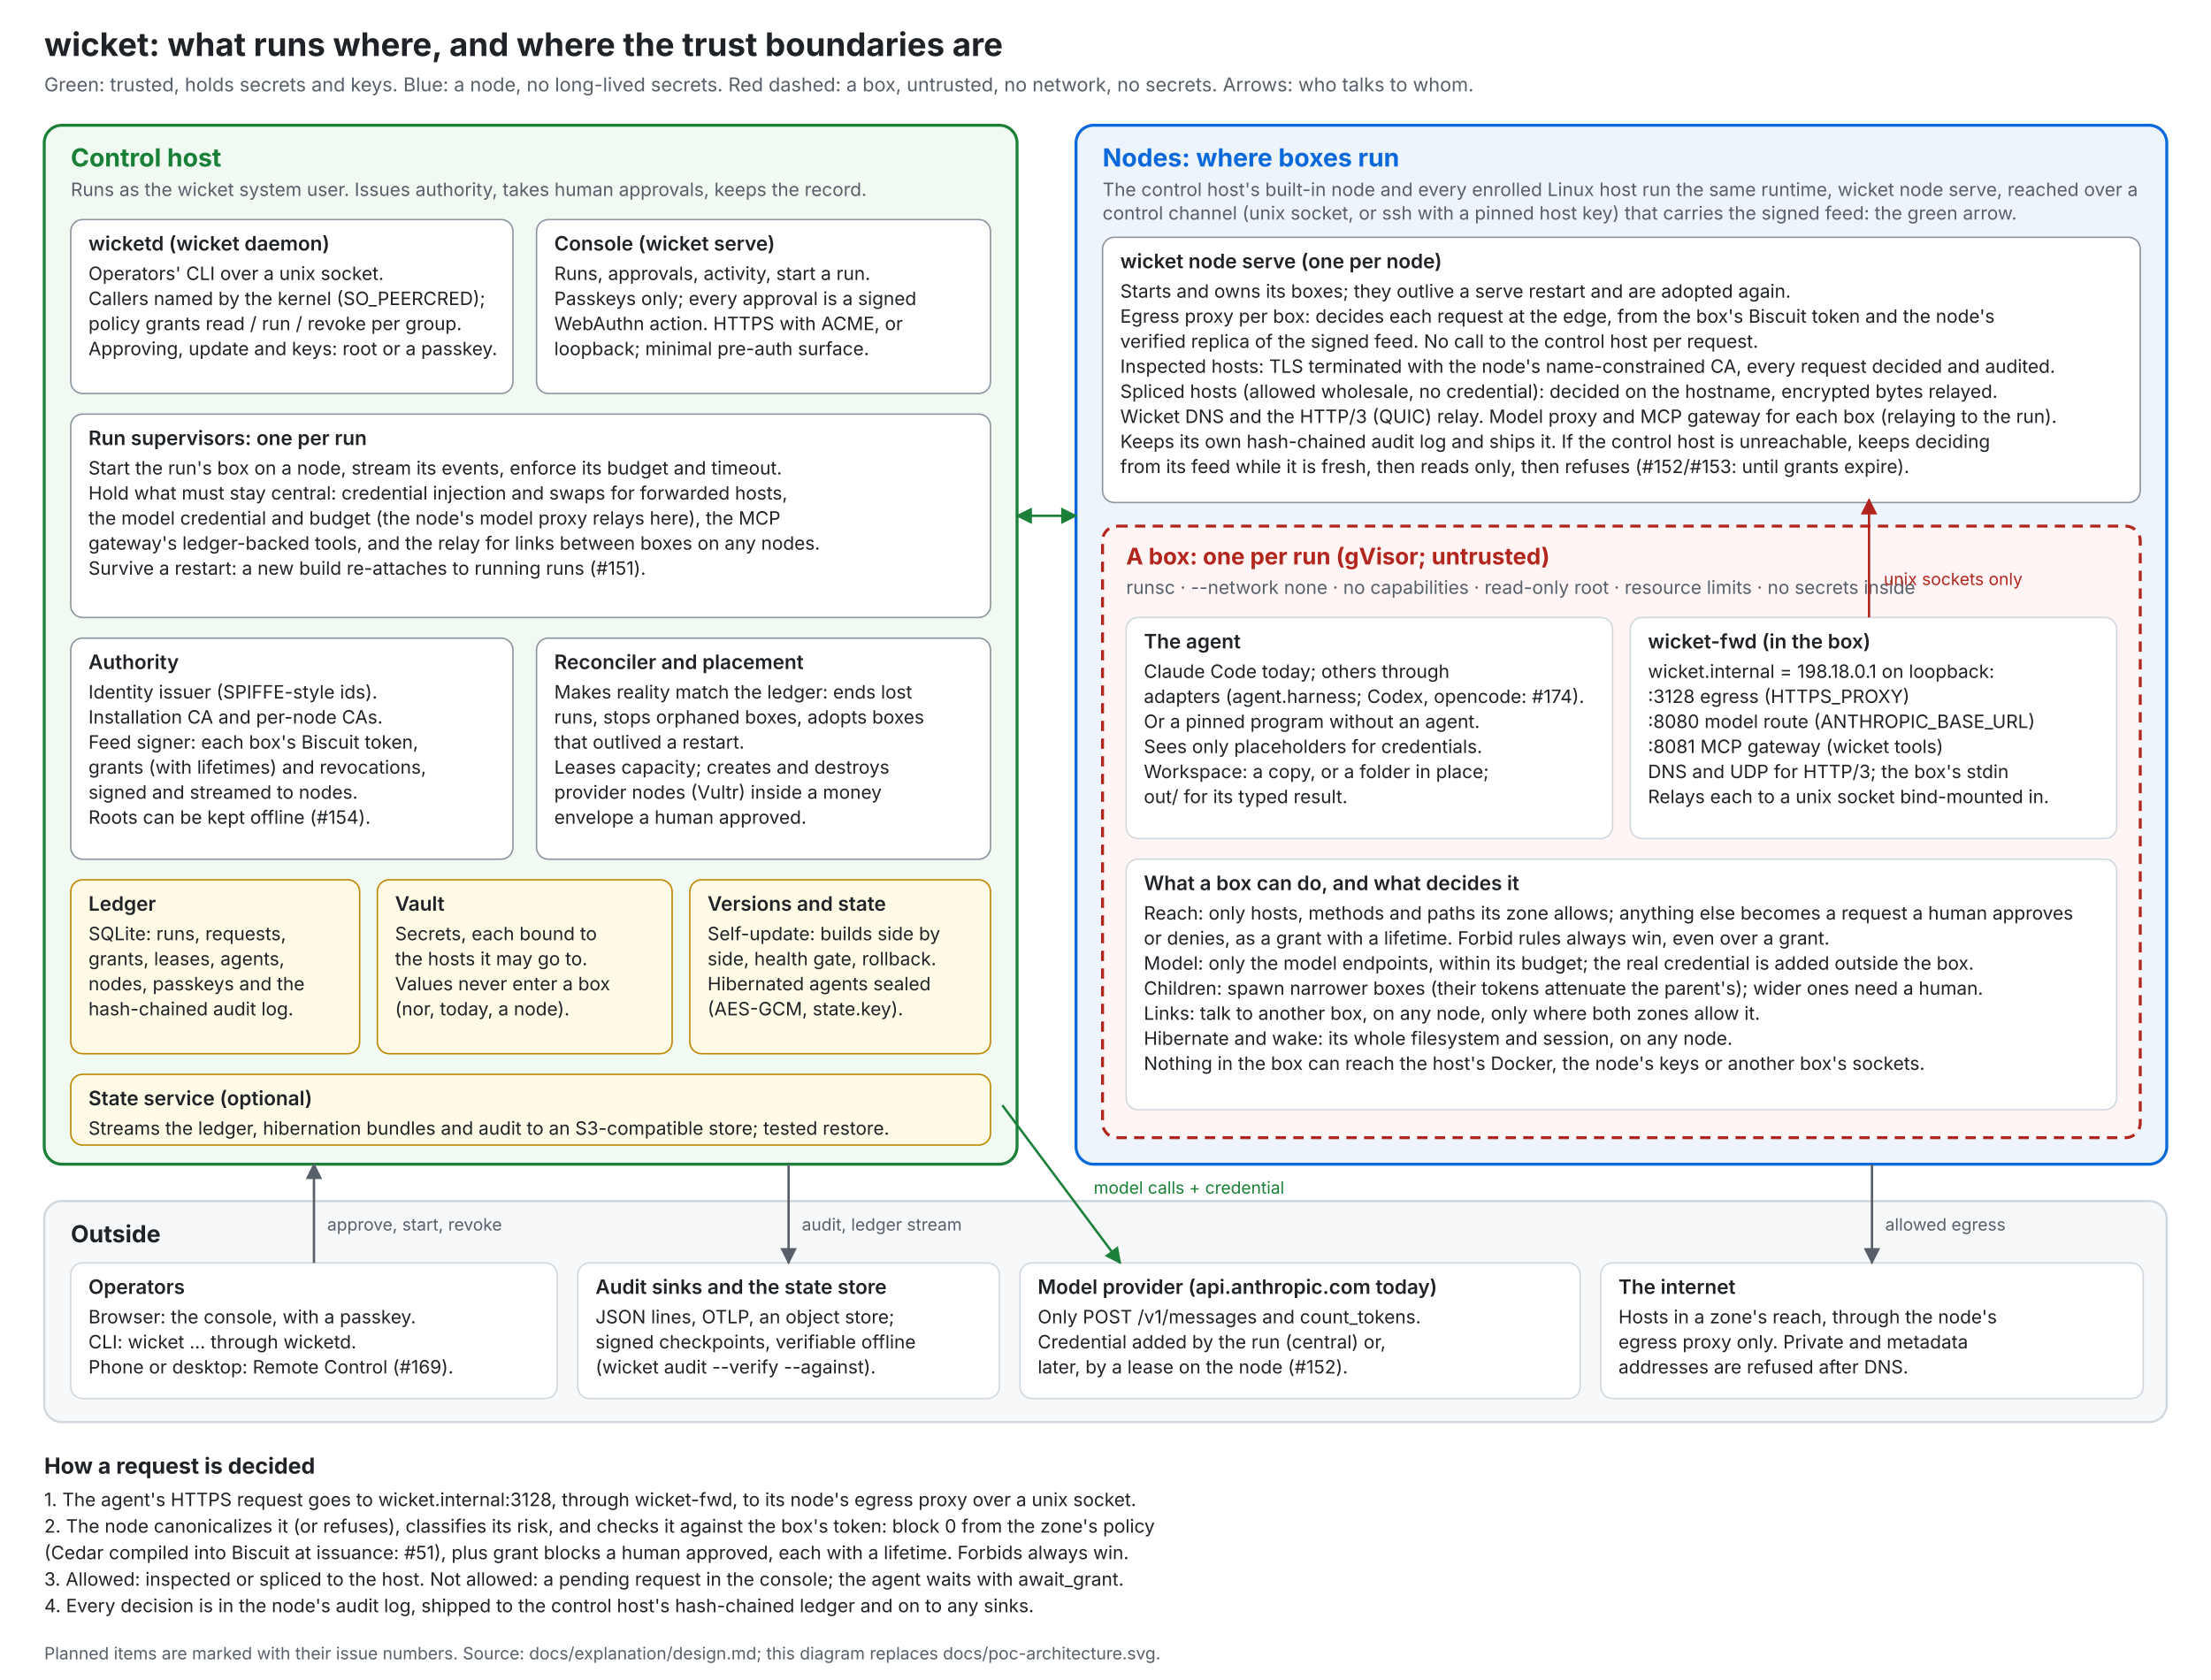
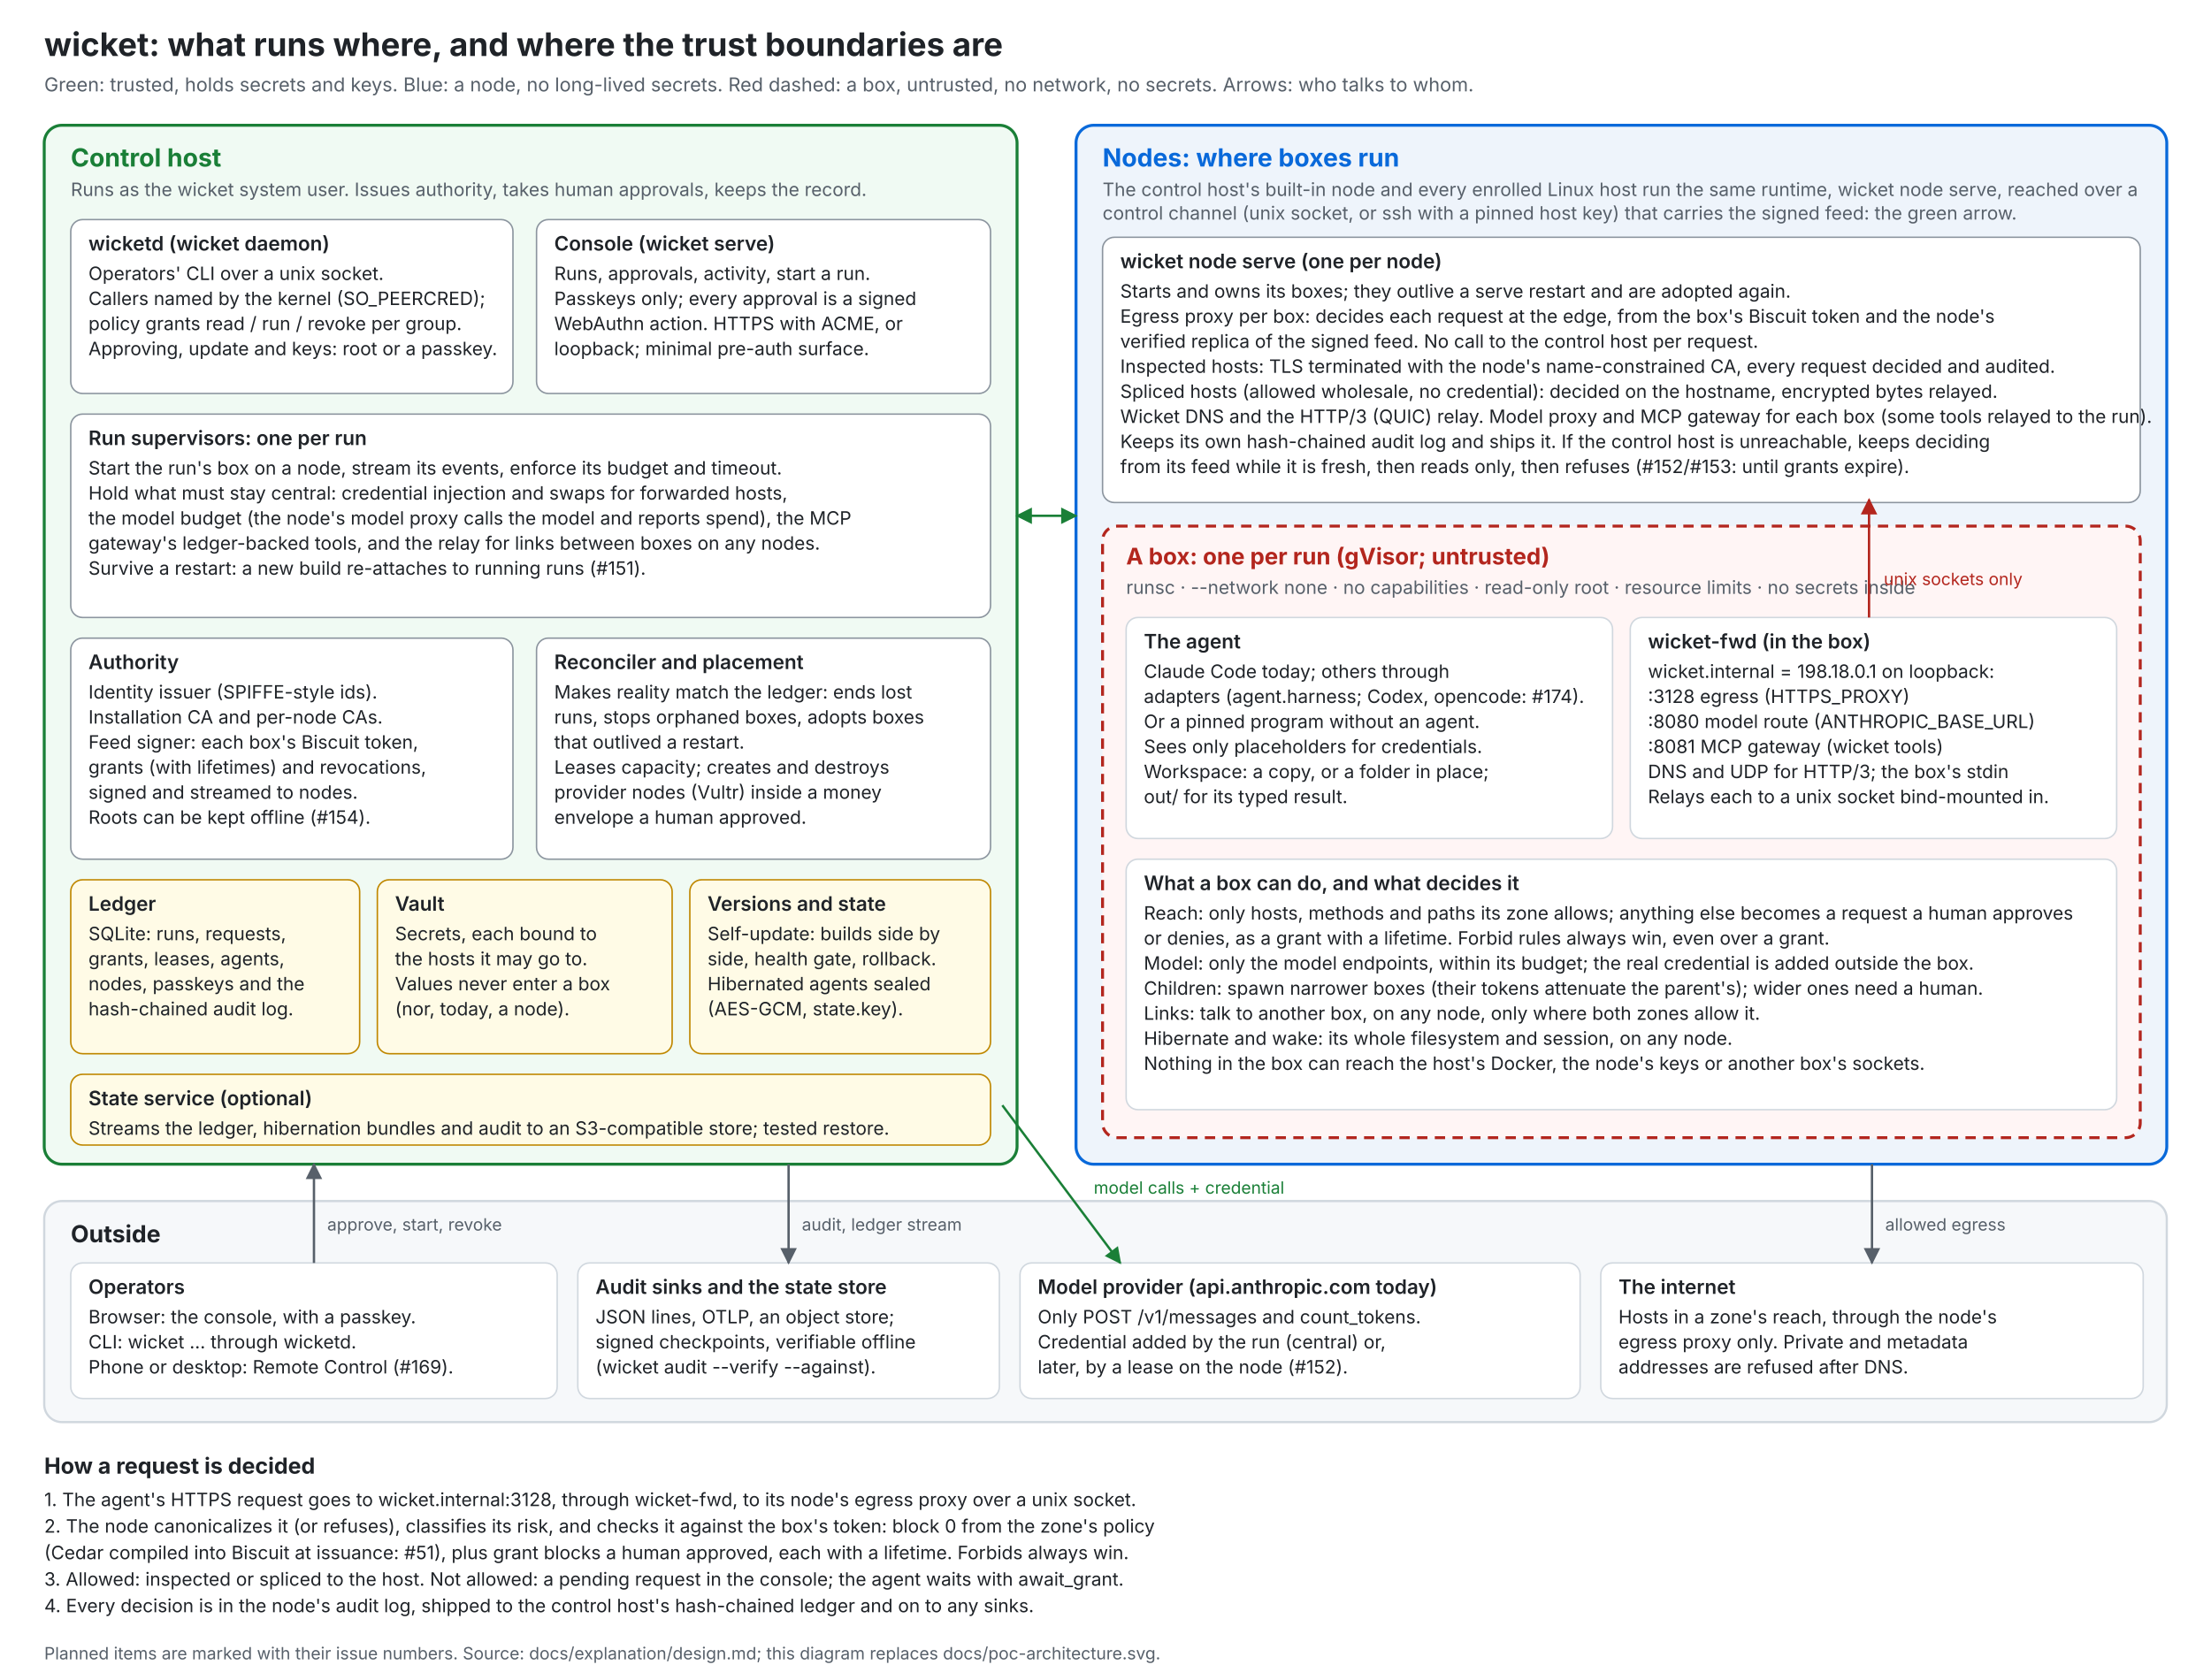
<svg xmlns="http://www.w3.org/2000/svg" width="1500" height="1140" viewBox="0 0 1500 1140" font-family="Inter, Helvetica, Arial, sans-serif">
  <defs>
    <marker id="a" viewBox="0 0 10 10" refX="9" refY="5" markerWidth="7" markerHeight="7" orient="auto-start-reverse">
      <path d="M0,0 L10,5 L0,10 z" fill="#57606a" />
    </marker>
    <marker id="g" viewBox="0 0 10 10" refX="9" refY="5" markerWidth="7" markerHeight="7" orient="auto-start-reverse">
      <path d="M0,0 L10,5 L0,10 z" fill="#1a7f37" />
    </marker>
    <marker id="r" viewBox="0 0 10 10" refX="9" refY="5" markerWidth="7" markerHeight="7" orient="auto-start-reverse">
      <path d="M0,0 L10,5 L0,10 z" fill="#b3261e" />
    </marker>
  </defs>
  <rect x="0" y="0" width="1500" height="1140" rx="0" fill="#ffffff" stroke="#ffffff" stroke-width="1.5" />
  <text x="30" y="38" font-size="22" font-weight="700" fill="#1f2328" text-anchor="start">wicket: what runs where, and where the trust boundaries are</text>
  <text x="30" y="62" font-size="13" font-weight="normal" fill="#57606a" text-anchor="start">Green: trusted, holds secrets and keys. Blue: a node, no long-lived secrets. Red dashed: a box, untrusted, no network, no secrets. Arrows: who talks to whom.</text>
  <rect x="30" y="85" width="660" height="705" rx="12" fill="#f0faf3" stroke="#1a7f37" stroke-width="2" />
  <text x="48" y="113" font-size="17" font-weight="700" fill="#1a7f37" text-anchor="start">Control host</text>
  <text x="48" y="133" font-size="12.5" font-weight="normal" fill="#57606a" text-anchor="start">Runs as the wicket system user. Issues authority, takes human approvals, keeps the record.</text>
  <rect x="48" y="149" width="300" height="118" rx="8" fill="#ffffff" stroke="#8c959f" stroke-width="1" />
  <text x="60" y="170" font-size="13.5" font-weight="600" fill="#1f2328" text-anchor="start">wicketd (wicket daemon)</text>
  <text x="60" y="190" font-size="12.5" font-weight="normal" fill="#1f2328" text-anchor="start">Operators' CLI over a unix socket.</text>
  <text x="60" y="207" font-size="12.5" font-weight="normal" fill="#1f2328" text-anchor="start">Callers named by the kernel (SO_PEERCRED);</text>
  <text x="60" y="224" font-size="12.5" font-weight="normal" fill="#1f2328" text-anchor="start">policy grants read / run / revoke per group.</text>
  <text x="60" y="241" font-size="12.5" font-weight="normal" fill="#1f2328" text-anchor="start">Approving, update and keys: root or a passkey.</text>
  <rect x="364" y="149" width="308" height="118" rx="8" fill="#ffffff" stroke="#8c959f" stroke-width="1" />
  <text x="376" y="170" font-size="13.5" font-weight="600" fill="#1f2328" text-anchor="start">Console (wicket serve)</text>
  <text x="376" y="190" font-size="12.5" font-weight="normal" fill="#1f2328" text-anchor="start">Runs, approvals, activity, start a run.</text>
  <text x="376" y="207" font-size="12.5" font-weight="normal" fill="#1f2328" text-anchor="start">Passkeys only; every approval is a signed</text>
  <text x="376" y="224" font-size="12.5" font-weight="normal" fill="#1f2328" text-anchor="start">WebAuthn action. HTTPS with ACME, or</text>
  <text x="376" y="241" font-size="12.5" font-weight="normal" fill="#1f2328" text-anchor="start">loopback; minimal pre-auth surface.</text>
  <rect x="48" y="281" width="624" height="138" rx="8" fill="#ffffff" stroke="#8c959f" stroke-width="1" />
  <text x="60" y="302" font-size="13.5" font-weight="600" fill="#1f2328" text-anchor="start">Run supervisors: one per run</text>
  <text x="60" y="322" font-size="12.5" font-weight="normal" fill="#1f2328" text-anchor="start">Start the run's box on a node, stream its events, enforce its budget and timeout.</text>
  <text x="60" y="339" font-size="12.5" font-weight="normal" fill="#1f2328" text-anchor="start">Hold what must stay central: credential injection and swaps for forwarded hosts,</text>
-   <text x="60" y="356" font-size="12.5" font-weight="normal" fill="#1f2328" text-anchor="start">the model credential and budget (the node's model proxy relays here), the MCP</text>
+   <text x="60" y="356" font-size="12.5" font-weight="normal" fill="#1f2328" text-anchor="start">the model budget (the node's model proxy calls the model and reports spend), the MCP</text>
  <text x="60" y="373" font-size="12.5" font-weight="normal" fill="#1f2328" text-anchor="start">gateway's ledger-backed tools, and the relay for links between boxes on any nodes.</text>
  <text x="60" y="390" font-size="12.5" font-weight="normal" fill="#1f2328" text-anchor="start">Survive a restart: a new build re-attaches to running runs (#151).</text>
  <rect x="48" y="433" width="300" height="150" rx="8" fill="#ffffff" stroke="#8c959f" stroke-width="1" />
  <text x="60" y="454" font-size="13.5" font-weight="600" fill="#1f2328" text-anchor="start">Authority</text>
  <text x="60" y="474" font-size="12.5" font-weight="normal" fill="#1f2328" text-anchor="start">Identity issuer (SPIFFE-style ids).</text>
  <text x="60" y="491" font-size="12.5" font-weight="normal" fill="#1f2328" text-anchor="start">Installation CA and per-node CAs.</text>
  <text x="60" y="508" font-size="12.5" font-weight="normal" fill="#1f2328" text-anchor="start">Feed signer: each box's Biscuit token,</text>
  <text x="60" y="525" font-size="12.5" font-weight="normal" fill="#1f2328" text-anchor="start">grants (with lifetimes) and revocations,</text>
  <text x="60" y="542" font-size="12.5" font-weight="normal" fill="#1f2328" text-anchor="start">signed and streamed to nodes.</text>
  <text x="60" y="559" font-size="12.5" font-weight="normal" fill="#1f2328" text-anchor="start">Roots can be kept offline (#154).</text>
  <rect x="364" y="433" width="308" height="150" rx="8" fill="#ffffff" stroke="#8c959f" stroke-width="1" />
  <text x="376" y="454" font-size="13.5" font-weight="600" fill="#1f2328" text-anchor="start">Reconciler and placement</text>
  <text x="376" y="474" font-size="12.5" font-weight="normal" fill="#1f2328" text-anchor="start">Makes reality match the ledger: ends lost</text>
  <text x="376" y="491" font-size="12.5" font-weight="normal" fill="#1f2328" text-anchor="start">runs, stops orphaned boxes, adopts boxes</text>
  <text x="376" y="508" font-size="12.5" font-weight="normal" fill="#1f2328" text-anchor="start">that outlived a restart.</text>
  <text x="376" y="525" font-size="12.5" font-weight="normal" fill="#1f2328" text-anchor="start">Leases capacity; creates and destroys</text>
  <text x="376" y="542" font-size="12.5" font-weight="normal" fill="#1f2328" text-anchor="start">provider nodes (Vultr) inside a money</text>
  <text x="376" y="559" font-size="12.5" font-weight="normal" fill="#1f2328" text-anchor="start">envelope a human approved.</text>
  <rect x="48" y="597" width="196" height="118" rx="8" fill="#fffbe6" stroke="#bf8700" stroke-width="1" />
  <text x="60" y="618" font-size="13.5" font-weight="600" fill="#1f2328" text-anchor="start">Ledger</text>
  <text x="60" y="638" font-size="12.5" font-weight="normal" fill="#1f2328" text-anchor="start">SQLite: runs, requests,</text>
  <text x="60" y="655" font-size="12.5" font-weight="normal" fill="#1f2328" text-anchor="start">grants, leases, agents,</text>
  <text x="60" y="672" font-size="12.5" font-weight="normal" fill="#1f2328" text-anchor="start">nodes, passkeys and the</text>
  <text x="60" y="689" font-size="12.5" font-weight="normal" fill="#1f2328" text-anchor="start">hash-chained audit log.</text>
  <rect x="256" y="597" width="200" height="118" rx="8" fill="#fffbe6" stroke="#bf8700" stroke-width="1" />
  <text x="268" y="618" font-size="13.5" font-weight="600" fill="#1f2328" text-anchor="start">Vault</text>
  <text x="268" y="638" font-size="12.5" font-weight="normal" fill="#1f2328" text-anchor="start">Secrets, each bound to</text>
  <text x="268" y="655" font-size="12.5" font-weight="normal" fill="#1f2328" text-anchor="start">the hosts it may go to.</text>
  <text x="268" y="672" font-size="12.5" font-weight="normal" fill="#1f2328" text-anchor="start">Values never enter a box</text>
  <text x="268" y="689" font-size="12.5" font-weight="normal" fill="#1f2328" text-anchor="start">(nor, today, a node).</text>
  <rect x="468" y="597" width="204" height="118" rx="8" fill="#fffbe6" stroke="#bf8700" stroke-width="1" />
  <text x="480" y="618" font-size="13.5" font-weight="600" fill="#1f2328" text-anchor="start">Versions and state</text>
  <text x="480" y="638" font-size="12.5" font-weight="normal" fill="#1f2328" text-anchor="start">Self-update: builds side by</text>
  <text x="480" y="655" font-size="12.5" font-weight="normal" fill="#1f2328" text-anchor="start">side, health gate, rollback.</text>
  <text x="480" y="672" font-size="12.5" font-weight="normal" fill="#1f2328" text-anchor="start">Hibernated agents sealed</text>
  <text x="480" y="689" font-size="12.5" font-weight="normal" fill="#1f2328" text-anchor="start">(AES-GCM, state.key).</text>
  <rect x="48" y="729" width="624" height="48" rx="8" fill="#fffbe6" stroke="#bf8700" stroke-width="1" />
  <text x="60" y="750" font-size="13.5" font-weight="600" fill="#1f2328" text-anchor="start">State service (optional)</text>
  <text x="60" y="770" font-size="12.5" font-weight="normal" fill="#1f2328" text-anchor="start">Streams the ledger, hibernation bundles and audit to an S3-compatible store; tested restore.</text>
  <rect x="730" y="85" width="740" height="705" rx="12" fill="#eef4fb" stroke="#0969da" stroke-width="2" />
  <text x="748" y="113" font-size="17" font-weight="700" fill="#0969da" text-anchor="start">Nodes: where boxes run</text>
  <text x="748" y="133" font-size="12.5" font-weight="normal" fill="#57606a" text-anchor="start">The control host's built-in node and every enrolled Linux host run the same runtime, wicket node serve, reached over a</text>
  <text x="748" y="149" font-size="12.5" font-weight="normal" fill="#57606a" text-anchor="start">control channel (unix socket, or ssh with a pinned host key) that carries the signed feed: the green arrow.</text>
  <rect x="748" y="161" width="704" height="180" rx="8" fill="#ffffff" stroke="#8c959f" stroke-width="1" />
  <text x="760" y="182" font-size="13.5" font-weight="600" fill="#1f2328" text-anchor="start">wicket node serve (one per node)</text>
  <text x="760" y="202" font-size="12.5" font-weight="normal" fill="#1f2328" text-anchor="start">Starts and owns its boxes; they outlive a serve restart and are adopted again.</text>
  <text x="760" y="219" font-size="12.5" font-weight="normal" fill="#1f2328" text-anchor="start">Egress proxy per box: decides each request at the edge, from the box's Biscuit token and the node's</text>
  <text x="760" y="236" font-size="12.5" font-weight="normal" fill="#1f2328" text-anchor="start">  verified replica of the signed feed. No call to the control host per request.</text>
  <text x="760" y="253" font-size="12.5" font-weight="normal" fill="#1f2328" text-anchor="start">  Inspected hosts: TLS terminated with the node's name-constrained CA, every request decided and audited.</text>
  <text x="760" y="270" font-size="12.5" font-weight="normal" fill="#1f2328" text-anchor="start">  Spliced hosts (allowed wholesale, no credential): decided on the hostname, encrypted bytes relayed.</text>
-   <text x="760" y="287" font-size="12.5" font-weight="normal" fill="#1f2328" text-anchor="start">Wicket DNS and the HTTP/3 (QUIC) relay. Model proxy and MCP gateway for each box (relaying to the run).</text>
+   <text x="760" y="287" font-size="12.5" font-weight="normal" fill="#1f2328" text-anchor="start">Wicket DNS and the HTTP/3 (QUIC) relay. Model proxy and MCP gateway for each box (some tools relayed to the run).</text>
  <text x="760" y="304" font-size="12.5" font-weight="normal" fill="#1f2328" text-anchor="start">Keeps its own hash-chained audit log and ships it. If the control host is unreachable, keeps deciding</text>
  <text x="760" y="321" font-size="12.5" font-weight="normal" fill="#1f2328" text-anchor="start">  from its feed while it is fresh, then reads only, then refuses (#152/#153: until grants expire).</text>
  <rect x="748" y="357" width="704" height="415" rx="10" fill="#fff5f5" stroke="#b3261e" stroke-width="2" stroke-dasharray="7 5" />
  <text x="764" y="383" font-size="15.5" font-weight="700" fill="#b3261e" text-anchor="start">A box: one per run (gVisor; untrusted)</text>
  <text x="764" y="403" font-size="12.5" font-weight="normal" fill="#57606a" text-anchor="start">runsc · --network none · no capabilities · read-only root · resource limits · no secrets inside</text>
  <rect x="764" y="419" width="330" height="150" rx="8" fill="#ffffff" stroke="#d0d7de" stroke-width="1" />
  <text x="776" y="440" font-size="13.5" font-weight="600" fill="#1f2328" text-anchor="start">The agent</text>
  <text x="776" y="460" font-size="12.5" font-weight="normal" fill="#1f2328" text-anchor="start">Claude Code today; others through</text>
  <text x="776" y="477" font-size="12.5" font-weight="normal" fill="#1f2328" text-anchor="start">adapters (agent.harness; Codex, opencode: #174).</text>
  <text x="776" y="494" font-size="12.5" font-weight="normal" fill="#1f2328" text-anchor="start">Or a pinned program without an agent.</text>
  <text x="776" y="511" font-size="12.5" font-weight="normal" fill="#1f2328" text-anchor="start">Sees only placeholders for credentials.</text>
  <text x="776" y="528" font-size="12.5" font-weight="normal" fill="#1f2328" text-anchor="start">Workspace: a copy, or a folder in place;</text>
  <text x="776" y="545" font-size="12.5" font-weight="normal" fill="#1f2328" text-anchor="start">out/ for its typed result.</text>
  <rect x="1106" y="419" width="330" height="150" rx="8" fill="#ffffff" stroke="#d0d7de" stroke-width="1" />
  <text x="1118" y="440" font-size="13.5" font-weight="600" fill="#1f2328" text-anchor="start">wicket-fwd (in the box)</text>
  <text x="1118" y="460" font-size="12.5" font-weight="normal" fill="#1f2328" text-anchor="start">wicket.internal = 198.18.0.1 on loopback:</text>
  <text x="1118" y="477" font-size="12.5" font-weight="normal" fill="#1f2328" text-anchor="start">  :3128 egress (HTTPS_PROXY)</text>
  <text x="1118" y="494" font-size="12.5" font-weight="normal" fill="#1f2328" text-anchor="start">  :8080 model route (ANTHROPIC_BASE_URL)</text>
  <text x="1118" y="511" font-size="12.5" font-weight="normal" fill="#1f2328" text-anchor="start">  :8081 MCP gateway (wicket tools)</text>
  <text x="1118" y="528" font-size="12.5" font-weight="normal" fill="#1f2328" text-anchor="start">  DNS and UDP for HTTP/3; the box's stdin</text>
  <text x="1118" y="545" font-size="12.5" font-weight="normal" fill="#1f2328" text-anchor="start">Relays each to a unix socket bind-mounted in.</text>
  <rect x="764" y="583" width="672" height="170" rx="8" fill="#ffffff" stroke="#d0d7de" stroke-width="1" />
  <text x="776" y="604" font-size="13.5" font-weight="600" fill="#1f2328" text-anchor="start">What a box can do, and what decides it</text>
  <text x="776" y="624" font-size="12.5" font-weight="normal" fill="#1f2328" text-anchor="start">Reach: only hosts, methods and paths its zone allows; anything else becomes a request a human approves</text>
  <text x="776" y="641" font-size="12.5" font-weight="normal" fill="#1f2328" text-anchor="start">  or denies, as a grant with a lifetime. Forbid rules always win, even over a grant.</text>
  <text x="776" y="658" font-size="12.5" font-weight="normal" fill="#1f2328" text-anchor="start">Model: only the model endpoints, within its budget; the real credential is added outside the box.</text>
  <text x="776" y="675" font-size="12.5" font-weight="normal" fill="#1f2328" text-anchor="start">Children: spawn narrower boxes (their tokens attenuate the parent's); wider ones need a human.</text>
  <text x="776" y="692" font-size="12.5" font-weight="normal" fill="#1f2328" text-anchor="start">Links: talk to another box, on any node, only where both zones allow it.</text>
  <text x="776" y="709" font-size="12.5" font-weight="normal" fill="#1f2328" text-anchor="start">Hibernate and wake: its whole filesystem and session, on any node.</text>
  <text x="776" y="726" font-size="12.5" font-weight="normal" fill="#1f2328" text-anchor="start">Nothing in the box can reach the host's Docker, the node's keys or another box's sockets.</text>
  <line x1="690" y1="350" x2="730" y2="350" stroke="#1a7f37" stroke-width="1.6" marker-end="url(#g)" marker-start="url(#g)" />
  <line x1="1268" y1="419" x2="1268" y2="339" stroke="#b3261e" stroke-width="1.6" marker-end="url(#r)" />
  <text x="1278" y="397" font-size="11.5" font-weight="normal" fill="#b3261e" text-anchor="start">unix sockets only</text>
  <rect x="30" y="815" width="1440" height="150" rx="12" fill="#f6f8fa" stroke="#d0d7de" stroke-width="1.5" />
  <text x="48" y="843" font-size="16" font-weight="700" fill="#1f2328" text-anchor="start">Outside</text>
  <rect x="48" y="857" width="330" height="92" rx="8" fill="#ffffff" stroke="#d0d7de" stroke-width="1" />
  <text x="60" y="878" font-size="13.5" font-weight="600" fill="#1f2328" text-anchor="start">Operators</text>
  <text x="60" y="898" font-size="12.5" font-weight="normal" fill="#1f2328" text-anchor="start">Browser: the console, with a passkey.</text>
  <text x="60" y="915" font-size="12.5" font-weight="normal" fill="#1f2328" text-anchor="start">CLI: wicket … through wicketd.</text>
  <text x="60" y="932" font-size="12.5" font-weight="normal" fill="#1f2328" text-anchor="start">Phone or desktop: Remote Control (#169).</text>
  <rect x="392" y="857" width="286" height="92" rx="8" fill="#ffffff" stroke="#d0d7de" stroke-width="1" />
  <text x="404" y="878" font-size="13.5" font-weight="600" fill="#1f2328" text-anchor="start">Audit sinks and the state store</text>
  <text x="404" y="898" font-size="12.5" font-weight="normal" fill="#1f2328" text-anchor="start">JSON lines, OTLP, an object store;</text>
  <text x="404" y="915" font-size="12.5" font-weight="normal" fill="#1f2328" text-anchor="start">signed checkpoints, verifiable offline</text>
  <text x="404" y="932" font-size="12.5" font-weight="normal" fill="#1f2328" text-anchor="start">(wicket audit --verify --against).</text>
  <rect x="692" y="857" width="380" height="92" rx="8" fill="#ffffff" stroke="#d0d7de" stroke-width="1" />
  <text x="704" y="878" font-size="13.5" font-weight="600" fill="#1f2328" text-anchor="start">Model provider (api.anthropic.com today)</text>
  <text x="704" y="898" font-size="12.5" font-weight="normal" fill="#1f2328" text-anchor="start">Only POST /v1/messages and count_tokens.</text>
  <text x="704" y="915" font-size="12.5" font-weight="normal" fill="#1f2328" text-anchor="start">Credential added by the run (central) or,</text>
  <text x="704" y="932" font-size="12.5" font-weight="normal" fill="#1f2328" text-anchor="start">later, by a lease on the node (#152).</text>
  <rect x="1086" y="857" width="368" height="92" rx="8" fill="#ffffff" stroke="#d0d7de" stroke-width="1" />
  <text x="1098" y="878" font-size="13.5" font-weight="600" fill="#1f2328" text-anchor="start">The internet</text>
  <text x="1098" y="898" font-size="12.5" font-weight="normal" fill="#1f2328" text-anchor="start">Hosts in a zone's reach, through the node's</text>
  <text x="1098" y="915" font-size="12.5" font-weight="normal" fill="#1f2328" text-anchor="start">egress proxy only. Private and metadata</text>
  <text x="1098" y="932" font-size="12.5" font-weight="normal" fill="#1f2328" text-anchor="start">addresses are refused after DNS.</text>
  <line x1="213" y1="857" x2="213" y2="790" stroke="#57606a" stroke-width="1.6" marker-end="url(#a)" />
  <text x="222" y="835" font-size="11.5" font-weight="normal" fill="#57606a" text-anchor="start">approve, start, revoke</text>
  <line x1="535" y1="790" x2="535" y2="857" stroke="#57606a" stroke-width="1.6" marker-end="url(#a)" />
  <text x="544" y="835" font-size="11.5" font-weight="normal" fill="#57606a" text-anchor="start">audit, ledger stream</text>
  <line x1="680" y1="750" x2="760" y2="857" stroke="#1a7f37" stroke-width="1.6" marker-end="url(#g)" />
  <text x="742" y="810" font-size="11.5" font-weight="normal" fill="#1a7f37" text-anchor="start">model calls + credential</text>
  <line x1="1270" y1="790" x2="1270" y2="857" stroke="#57606a" stroke-width="1.6" marker-end="url(#a)" />
  <text x="1279" y="835" font-size="11.5" font-weight="normal" fill="#57606a" text-anchor="start">allowed egress</text>
  <text x="30" y="1000" font-size="15" font-weight="700" fill="#1f2328" text-anchor="start">How a request is decided</text>
  <text x="30" y="1022" font-size="12.5" font-weight="normal" fill="#1f2328" text-anchor="start">1. The agent's HTTPS request goes to wicket.internal:3128, through wicket-fwd, to its node's egress proxy over a unix socket.</text>
  <text x="30" y="1040" font-size="12.5" font-weight="normal" fill="#1f2328" text-anchor="start">2. The node canonicalizes it (or refuses), classifies its risk, and checks it against the box's token: block 0 from the zone's policy</text>
  <text x="30" y="1058" font-size="12.5" font-weight="normal" fill="#1f2328" text-anchor="start">   (Cedar compiled into Biscuit at issuance: #51), plus grant blocks a human approved, each with a lifetime. Forbids always win.</text>
  <text x="30" y="1076" font-size="12.5" font-weight="normal" fill="#1f2328" text-anchor="start">3. Allowed: inspected or spliced to the host. Not allowed: a pending request in the console; the agent waits with await_grant.</text>
  <text x="30" y="1094" font-size="12.5" font-weight="normal" fill="#1f2328" text-anchor="start">4. Every decision is in the node's audit log, shipped to the control host's hash-chained ledger and on to any sinks.</text>
  <text x="30" y="1126" font-size="11.5" font-weight="normal" fill="#57606a" text-anchor="start">Planned items are marked with their issue numbers. Source: docs/explanation/design.md; this diagram replaces docs/poc-architecture.svg.</text>
</svg>
